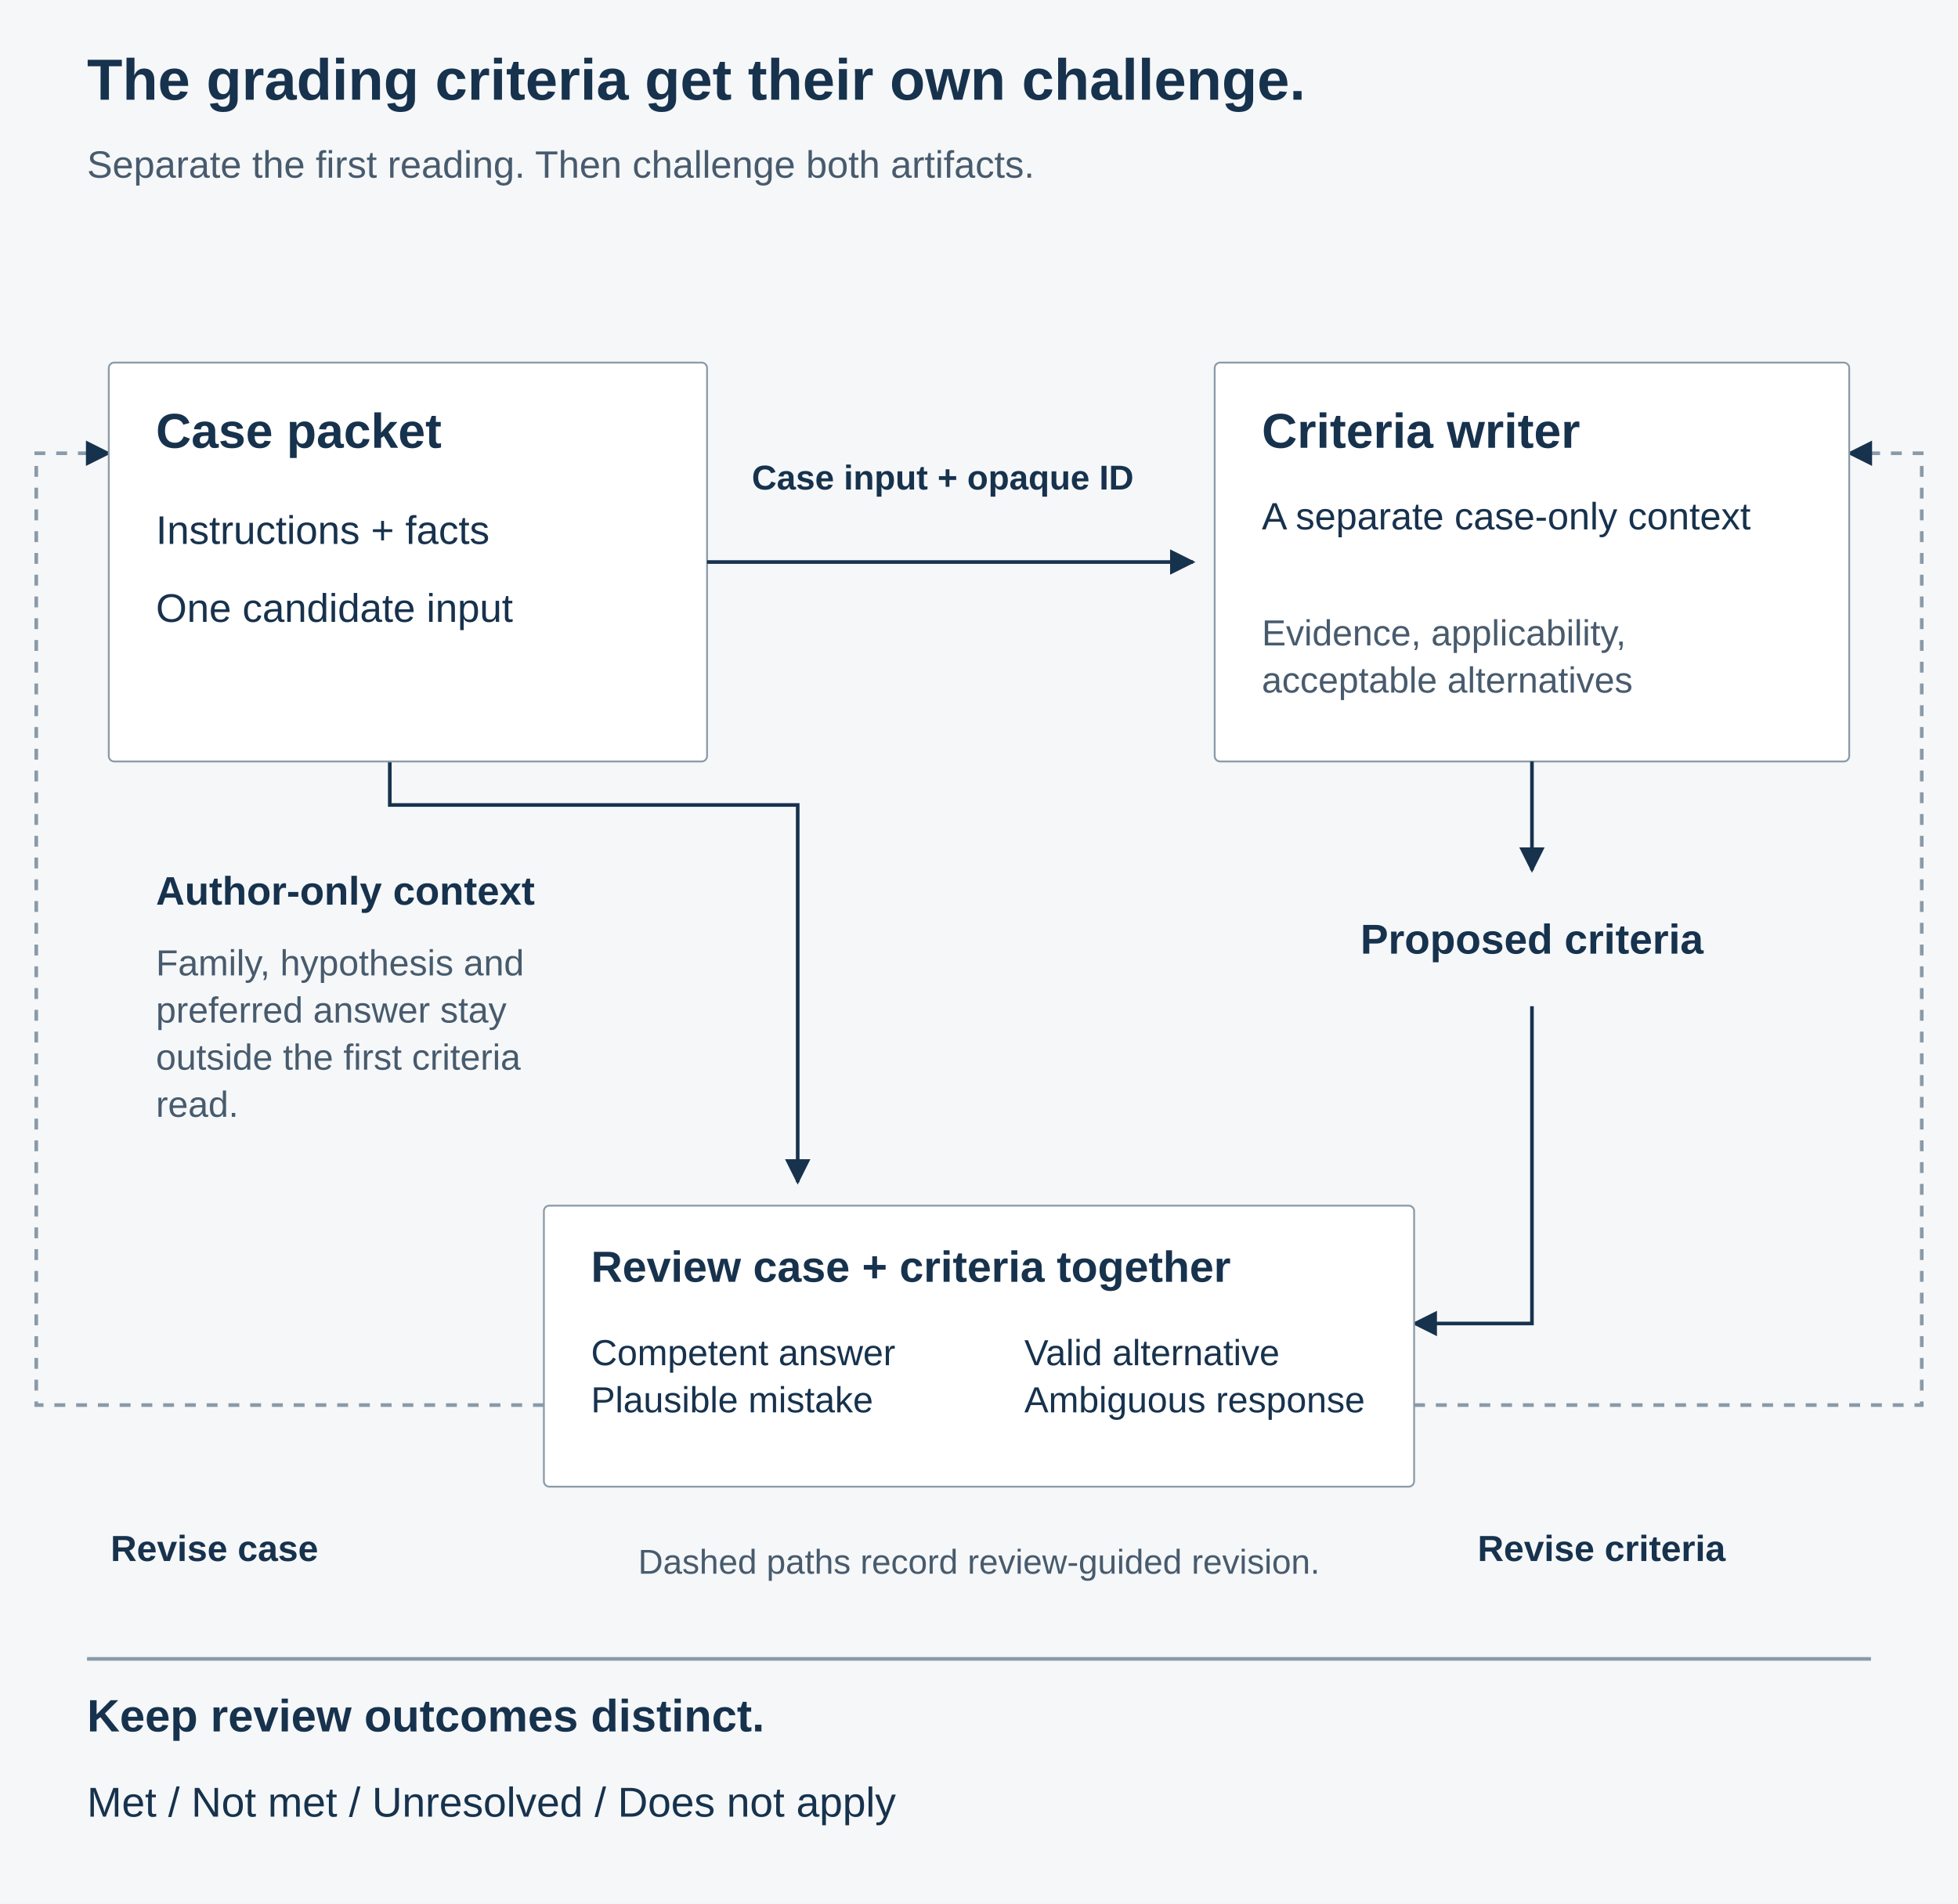
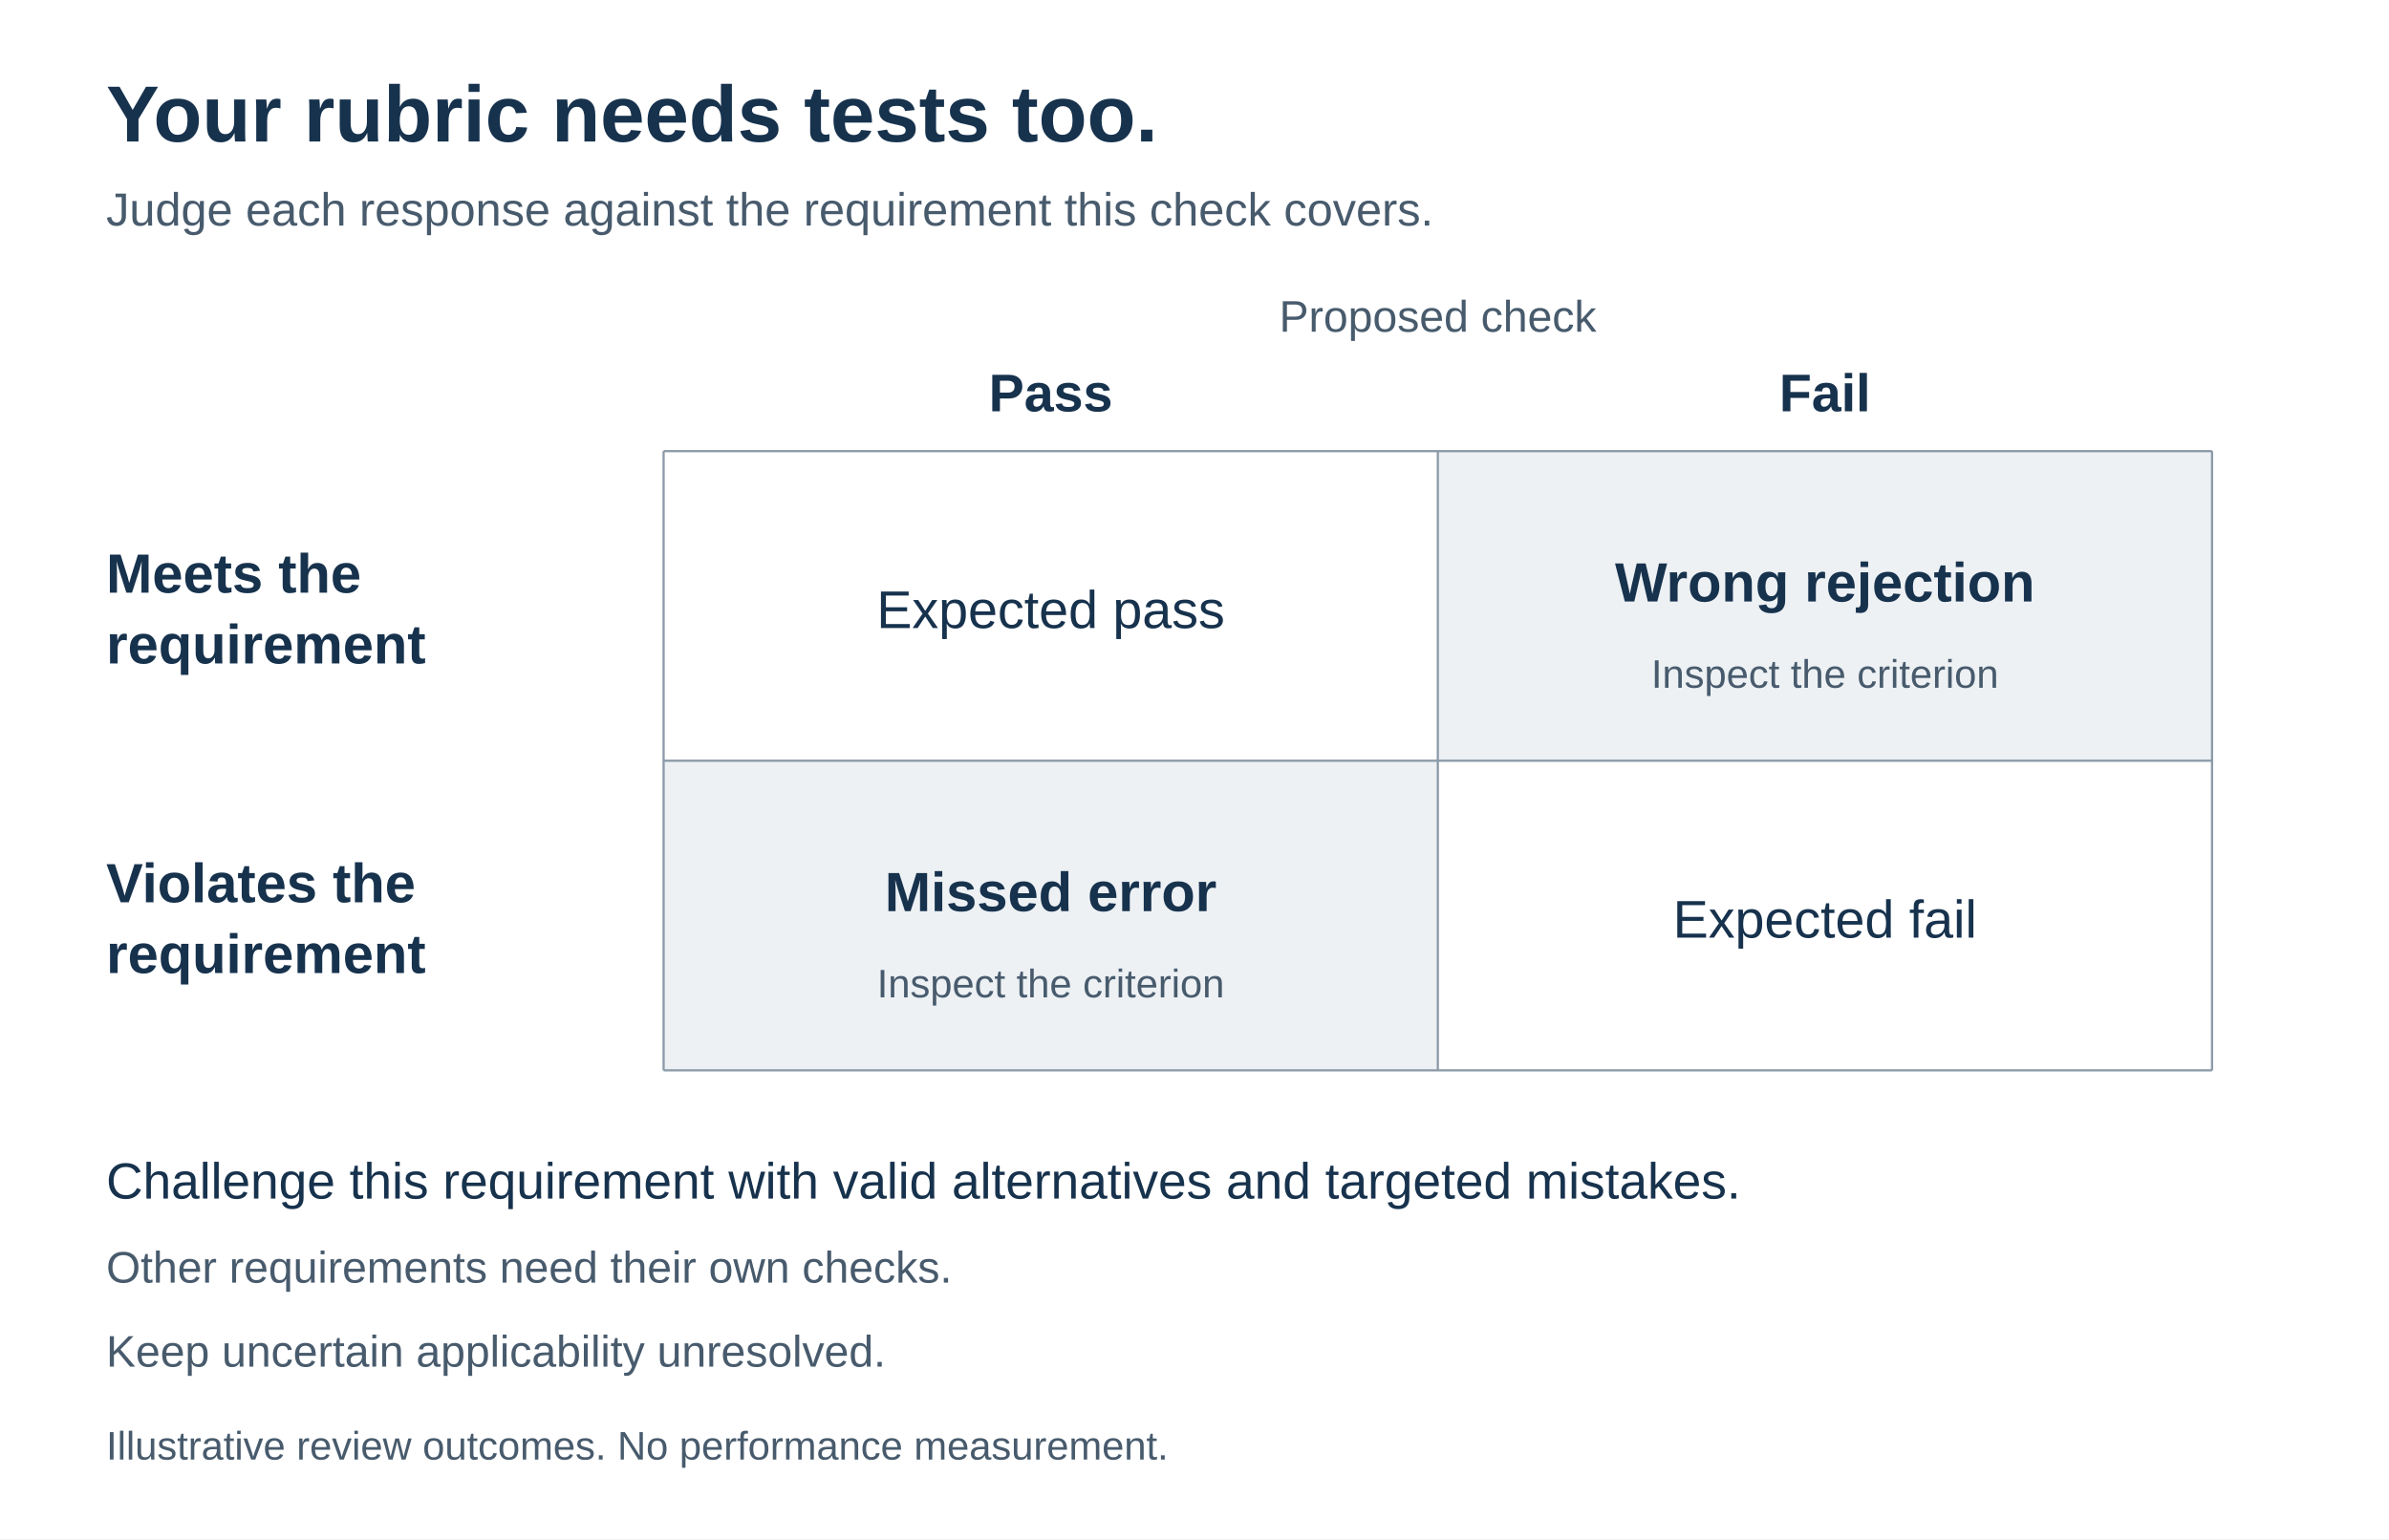
- <svg xmlns="http://www.w3.org/2000/svg" width="1080" height="1050" viewBox="0 0 1080 1050" role="img" aria-labelledby="title description">
+ <svg xmlns="http://www.w3.org/2000/svg" width="1080" height="696" viewBox="0 0 1080 696" role="img" aria-labelledby="title description">
  <defs>
    <marker id="arrow" viewBox="0 0 10 10" refX="9" refY="5" markerWidth="7" markerHeight="7" orient="auto-start-reverse">
      <path d="M0 0L10 5L0 10Z" fill="#17324d" />
    </marker>
  </defs>
-   <rect width="1080" height="1050" fill="#f5f7f9" />
+   <rect width="1080" height="696" fill="#ffffff" />
  <g font-family="Segoe UI, Arial, sans-serif">
-     <text x="48" y="55" font-size="32" font-weight="600" fill="#17324d" text-anchor="start" data-max-width="984">
-       <tspan x="48" y="55">The grading criteria get their own challenge.</tspan>
+     <text x="48" y="64" font-size="36" font-weight="600" fill="#17324d" text-anchor="start" data-max-width="984">
+       <tspan x="48" y="64">Your rubric needs tests too.</tspan>
    </text>
-     <text x="48" y="98" font-size="21" font-weight="400" fill="#485b6d" text-anchor="start" data-max-width="984">
-       <tspan x="48" y="98">Separate the first reading. Then challenge both artifacts.</tspan>
+     <text x="48" y="102" font-size="21" font-weight="400" fill="#485b6d" text-anchor="start" data-max-width="984">
+       <tspan x="48" y="102">Judge each response against the requirement this check covers.</tspan>
    </text>
-     <path d="M215 420V444H440V652" fill="none" stroke="#17324d" stroke-width="2" marker-end="url(#arrow)" />
-     <path d="M845 555V730H780" fill="none" stroke="#17324d" stroke-width="2" marker-end="url(#arrow)" />
-     <path d="M300 775H20V250H60" fill="none" stroke="#8b9aa8" stroke-width="2" stroke-dasharray="6 6" marker-end="url(#arrow)" />
-     <path d="M780 775H1060V250H1020" fill="none" stroke="#8b9aa8" stroke-width="2" stroke-dasharray="6 6" marker-end="url(#arrow)" />
-     <rect x="60" y="200" width="330" height="220" rx="3" fill="#ffffff" stroke="#8b9aa8" />
-     <text x="86" y="247" font-size="27" font-weight="600" fill="#17324d" text-anchor="start" data-max-width="280">
-       <tspan x="86" y="247">Case packet</tspan>
+     <rect x="650" y="204" width="350" height="140" fill="#edf1f4" />
+     <rect x="300" y="344" width="350" height="140" fill="#edf1f4" />
+     <path d="M300 204H1000" fill="none" stroke="#8b9aa8" stroke-width="1" />
+     <path d="M300 204V484" fill="none" stroke="#8b9aa8" stroke-width="1" />
+     <path d="M300 344H1000" fill="none" stroke="#8b9aa8" stroke-width="1" />
+     <path d="M650 204V484" fill="none" stroke="#8b9aa8" stroke-width="1" />
+     <path d="M300 484H1000" fill="none" stroke="#8b9aa8" stroke-width="1" />
+     <path d="M1000 204V484" fill="none" stroke="#8b9aa8" stroke-width="1" />
+     <text x="650" y="150" font-size="20" font-weight="400" fill="#485b6d" text-anchor="middle" data-max-width="700">
+       <tspan x="650" y="150">Proposed check</tspan>
    </text>
-     <text x="86" y="300" font-size="22" font-weight="400" fill="#17324d" text-anchor="start" data-max-width="280">
-       <tspan x="86" y="300">Instructions + facts</tspan>
+     <text x="475.0" y="186" font-size="24" font-weight="600" fill="#17324d" text-anchor="middle" data-max-width="300">
+       <tspan x="475.0" y="186">Pass</tspan>
    </text>
-     <text x="86" y="343" font-size="22" font-weight="400" fill="#17324d" text-anchor="start" data-max-width="280">
-       <tspan x="86" y="343">One candidate input</tspan>
+     <text x="825.0" y="186" font-size="24" font-weight="600" fill="#17324d" text-anchor="middle" data-max-width="300">
+       <tspan x="825.0" y="186">Fail</tspan>
    </text>
-     <path d="M390 310H658" fill="none" stroke="#17324d" stroke-width="2" marker-end="url(#arrow)" />
-     <text x="520" y="270" font-size="19" font-weight="600" fill="#17324d" text-anchor="middle" data-max-width="240">
-       <tspan x="520" y="270">Case input + opaque ID</tspan>
+     <text x="48" y="268" font-size="25" font-weight="600" fill="#17324d" text-anchor="start" data-max-width="220">
+       <tspan x="48" y="268">Meets the</tspan>
+       <tspan x="48" y="300">requirement</tspan>
    </text>
-     <rect x="670" y="200" width="350" height="220" rx="3" fill="#ffffff" stroke="#8b9aa8" />
-     <text x="696" y="247" font-size="27" font-weight="600" fill="#17324d" text-anchor="start" data-max-width="300">
-       <tspan x="696" y="247">Criteria writer</tspan>
+     <text x="48" y="408" font-size="25" font-weight="600" fill="#17324d" text-anchor="start" data-max-width="220">
+       <tspan x="48" y="408">Violates the</tspan>
+       <tspan x="48" y="440">requirement</tspan>
    </text>
-     <text x="696" y="292" font-size="21" font-weight="400" fill="#17324d" text-anchor="start" data-max-width="300">
-       <tspan x="696" y="292">A separate case-only context</tspan>
+     <text x="475.0" y="284" font-size="24" font-weight="400" fill="#17324d" text-anchor="middle" data-max-width="310">
+       <tspan x="475.0" y="284">Expected pass</tspan>
    </text>
-     <text x="696" y="356" font-size="20" font-weight="400" fill="#485b6d" text-anchor="start" data-max-width="300">
-       <tspan x="696" y="356">Evidence, applicability,</tspan>
-       <tspan x="696" y="382">acceptable alternatives</tspan>
+     <text x="825.0" y="272" font-size="25" font-weight="600" fill="#17324d" text-anchor="middle" data-max-width="310">
+       <tspan x="825.0" y="272">Wrong rejection</tspan>
    </text>
-     <text x="86" y="499" font-size="22" font-weight="600" fill="#17324d" text-anchor="start" data-max-width="300">
-       <tspan x="86" y="499">Author-only context</tspan>
+     <text x="825.0" y="311" font-size="18" font-weight="400" fill="#485b6d" text-anchor="middle" data-max-width="310">
+       <tspan x="825.0" y="311">Inspect the criterion</tspan>
    </text>
-     <text x="86" y="538" font-size="20" font-weight="400" fill="#485b6d" text-anchor="start" data-max-width="295">
-       <tspan x="86" y="538">Family, hypothesis and</tspan>
-       <tspan x="86" y="564">preferred answer stay</tspan>
-       <tspan x="86" y="590">outside the first criteria</tspan>
-       <tspan x="86" y="616">read.</tspan>
+     <text x="475.0" y="412" font-size="25" font-weight="600" fill="#17324d" text-anchor="middle" data-max-width="310">
+       <tspan x="475.0" y="412">Missed error</tspan>
    </text>
-     <path d="M845 420V480" fill="none" stroke="#17324d" stroke-width="2" marker-end="url(#arrow)" />
-     <text x="845" y="526" font-size="23" font-weight="600" fill="#17324d" text-anchor="middle" data-max-width="320">
-       <tspan x="845" y="526">Proposed criteria</tspan>
+     <text x="475.0" y="451" font-size="18" font-weight="400" fill="#485b6d" text-anchor="middle" data-max-width="310">
+       <tspan x="475.0" y="451">Inspect the criterion</tspan>
    </text>
-     <rect x="300" y="665" width="480" height="155" rx="3" fill="#ffffff" stroke="#8b9aa8" />
-     <text x="326" y="707" font-size="24" font-weight="600" fill="#17324d" text-anchor="start" data-max-width="430">
-       <tspan x="326" y="707">Review case + criteria together</tspan>
+     <text x="825.0" y="424" font-size="24" font-weight="400" fill="#17324d" text-anchor="middle" data-max-width="310">
+       <tspan x="825.0" y="424">Expected fail</tspan>
    </text>
-     <text x="326" y="753" font-size="20" font-weight="400" fill="#17324d" text-anchor="start" data-max-width="220">
-       <tspan x="326" y="753">Competent answer</tspan>
-       <tspan x="326" y="779">Plausible mistake</tspan>
+     <text x="48" y="542" font-size="23" font-weight="400" fill="#17324d" text-anchor="start" data-max-width="984">
+       <tspan x="48" y="542">Challenge this requirement with valid alternatives and targeted mistakes.</tspan>
    </text>
-     <text x="565" y="753" font-size="20" font-weight="400" fill="#17324d" text-anchor="start" data-max-width="210">
-       <tspan x="565" y="753">Valid alternative</tspan>
-       <tspan x="565" y="779">Ambiguous response</tspan>
+     <text x="48" y="580" font-size="20" font-weight="400" fill="#485b6d" text-anchor="start" data-max-width="984">
+       <tspan x="48" y="580">Other requirements need their own checks.</tspan>
    </text>
-     <text x="61" y="861" font-size="20" font-weight="600" fill="#17324d" text-anchor="start" data-max-width="210">
-       <tspan x="61" y="861">Revise case</tspan>
+     <text x="48" y="618" font-size="20" font-weight="400" fill="#485b6d" text-anchor="start" data-max-width="984">
+       <tspan x="48" y="618">Keep uncertain applicability unresolved.</tspan>
    </text>
-     <text x="815" y="861" font-size="20" font-weight="600" fill="#17324d" text-anchor="start" data-max-width="225">
-       <tspan x="815" y="861">Revise criteria</tspan>
-     </text>
-     <text x="540" y="868" font-size="19" font-weight="400" fill="#485b6d" text-anchor="middle" data-max-width="500">
-       <tspan x="540" y="868">Dashed paths record review-guided revision.</tspan>
-     </text>
-     <path d="M48 915H1032" fill="none" stroke="#8b9aa8" stroke-width="2" />
-     <text x="48" y="955" font-size="25" font-weight="600" fill="#17324d" text-anchor="start" data-max-width="984">
-       <tspan x="48" y="955">Keep review outcomes distinct.</tspan>
-     </text>
-     <text x="48" y="1002" font-size="23" font-weight="400" fill="#17324d" text-anchor="start" data-max-width="984">
-       <tspan x="48" y="1002">Met  /  Not met  /  Unresolved  /  Does not apply</tspan>
+     <text x="48" y="660" font-size="18" font-weight="400" fill="#485b6d" text-anchor="start" data-max-width="984">
+       <tspan x="48" y="660">Illustrative review outcomes. No performance measurement.</tspan>
    </text>
  </g>
</svg>
